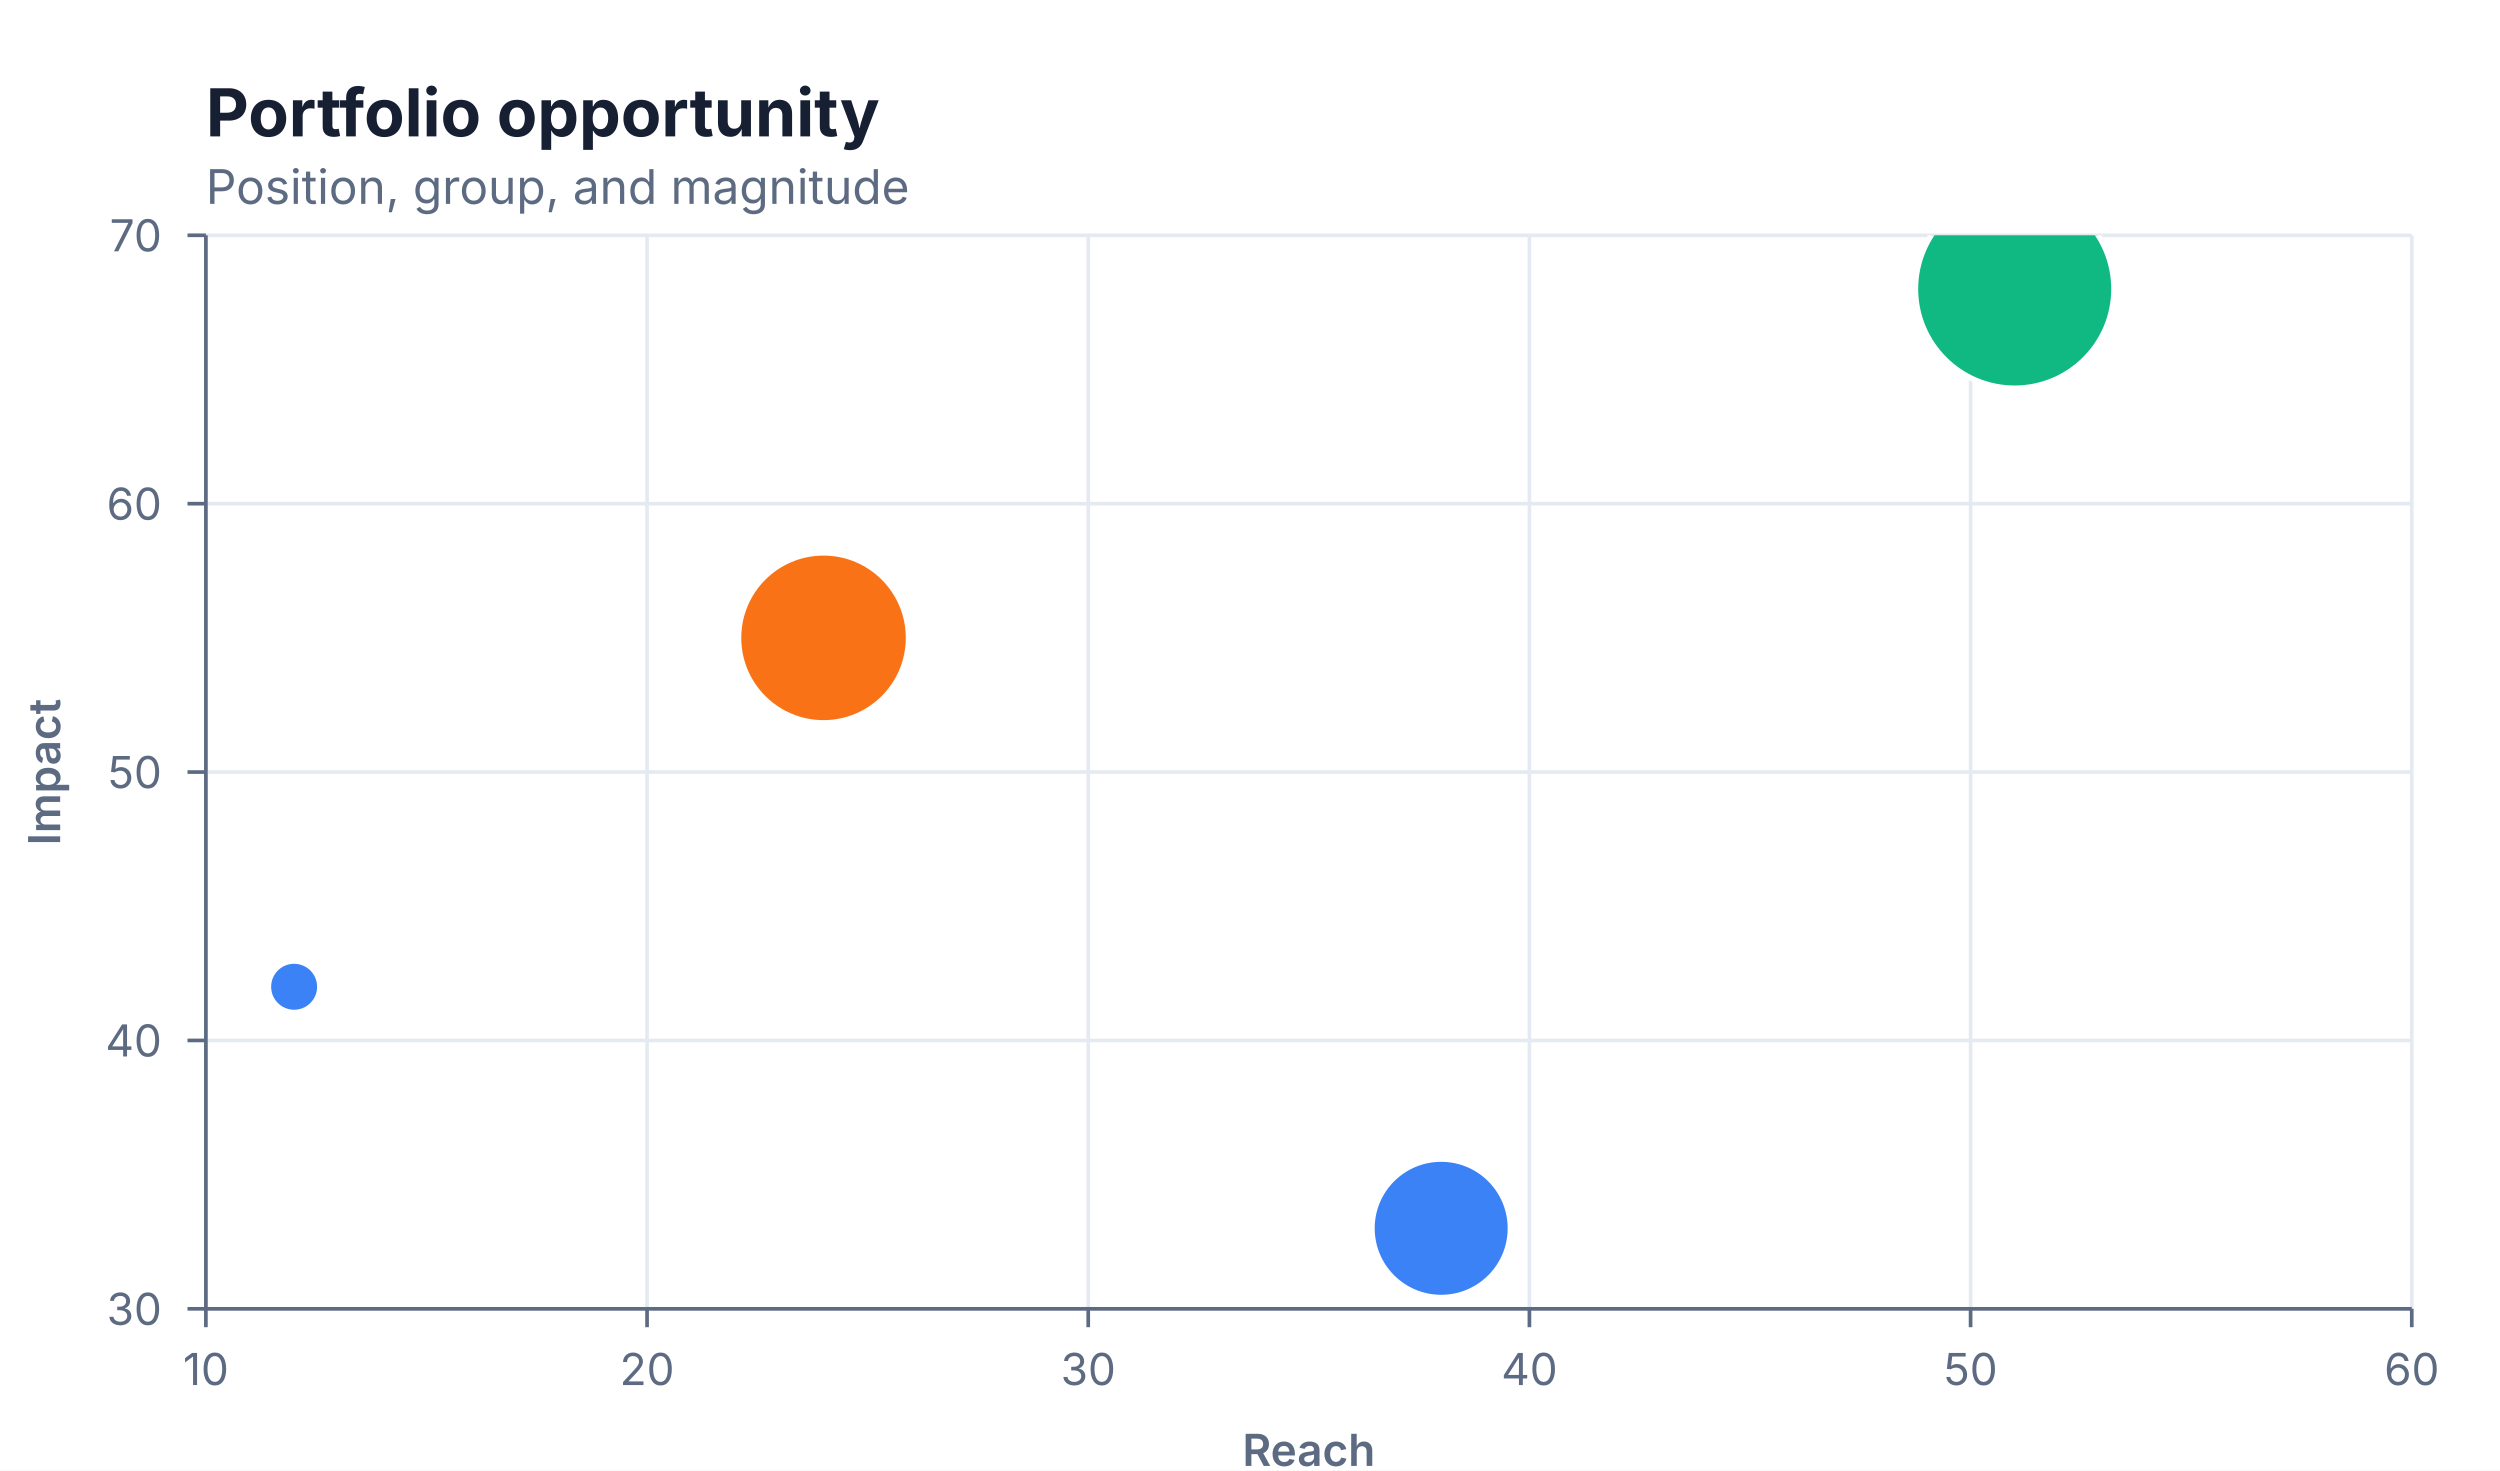
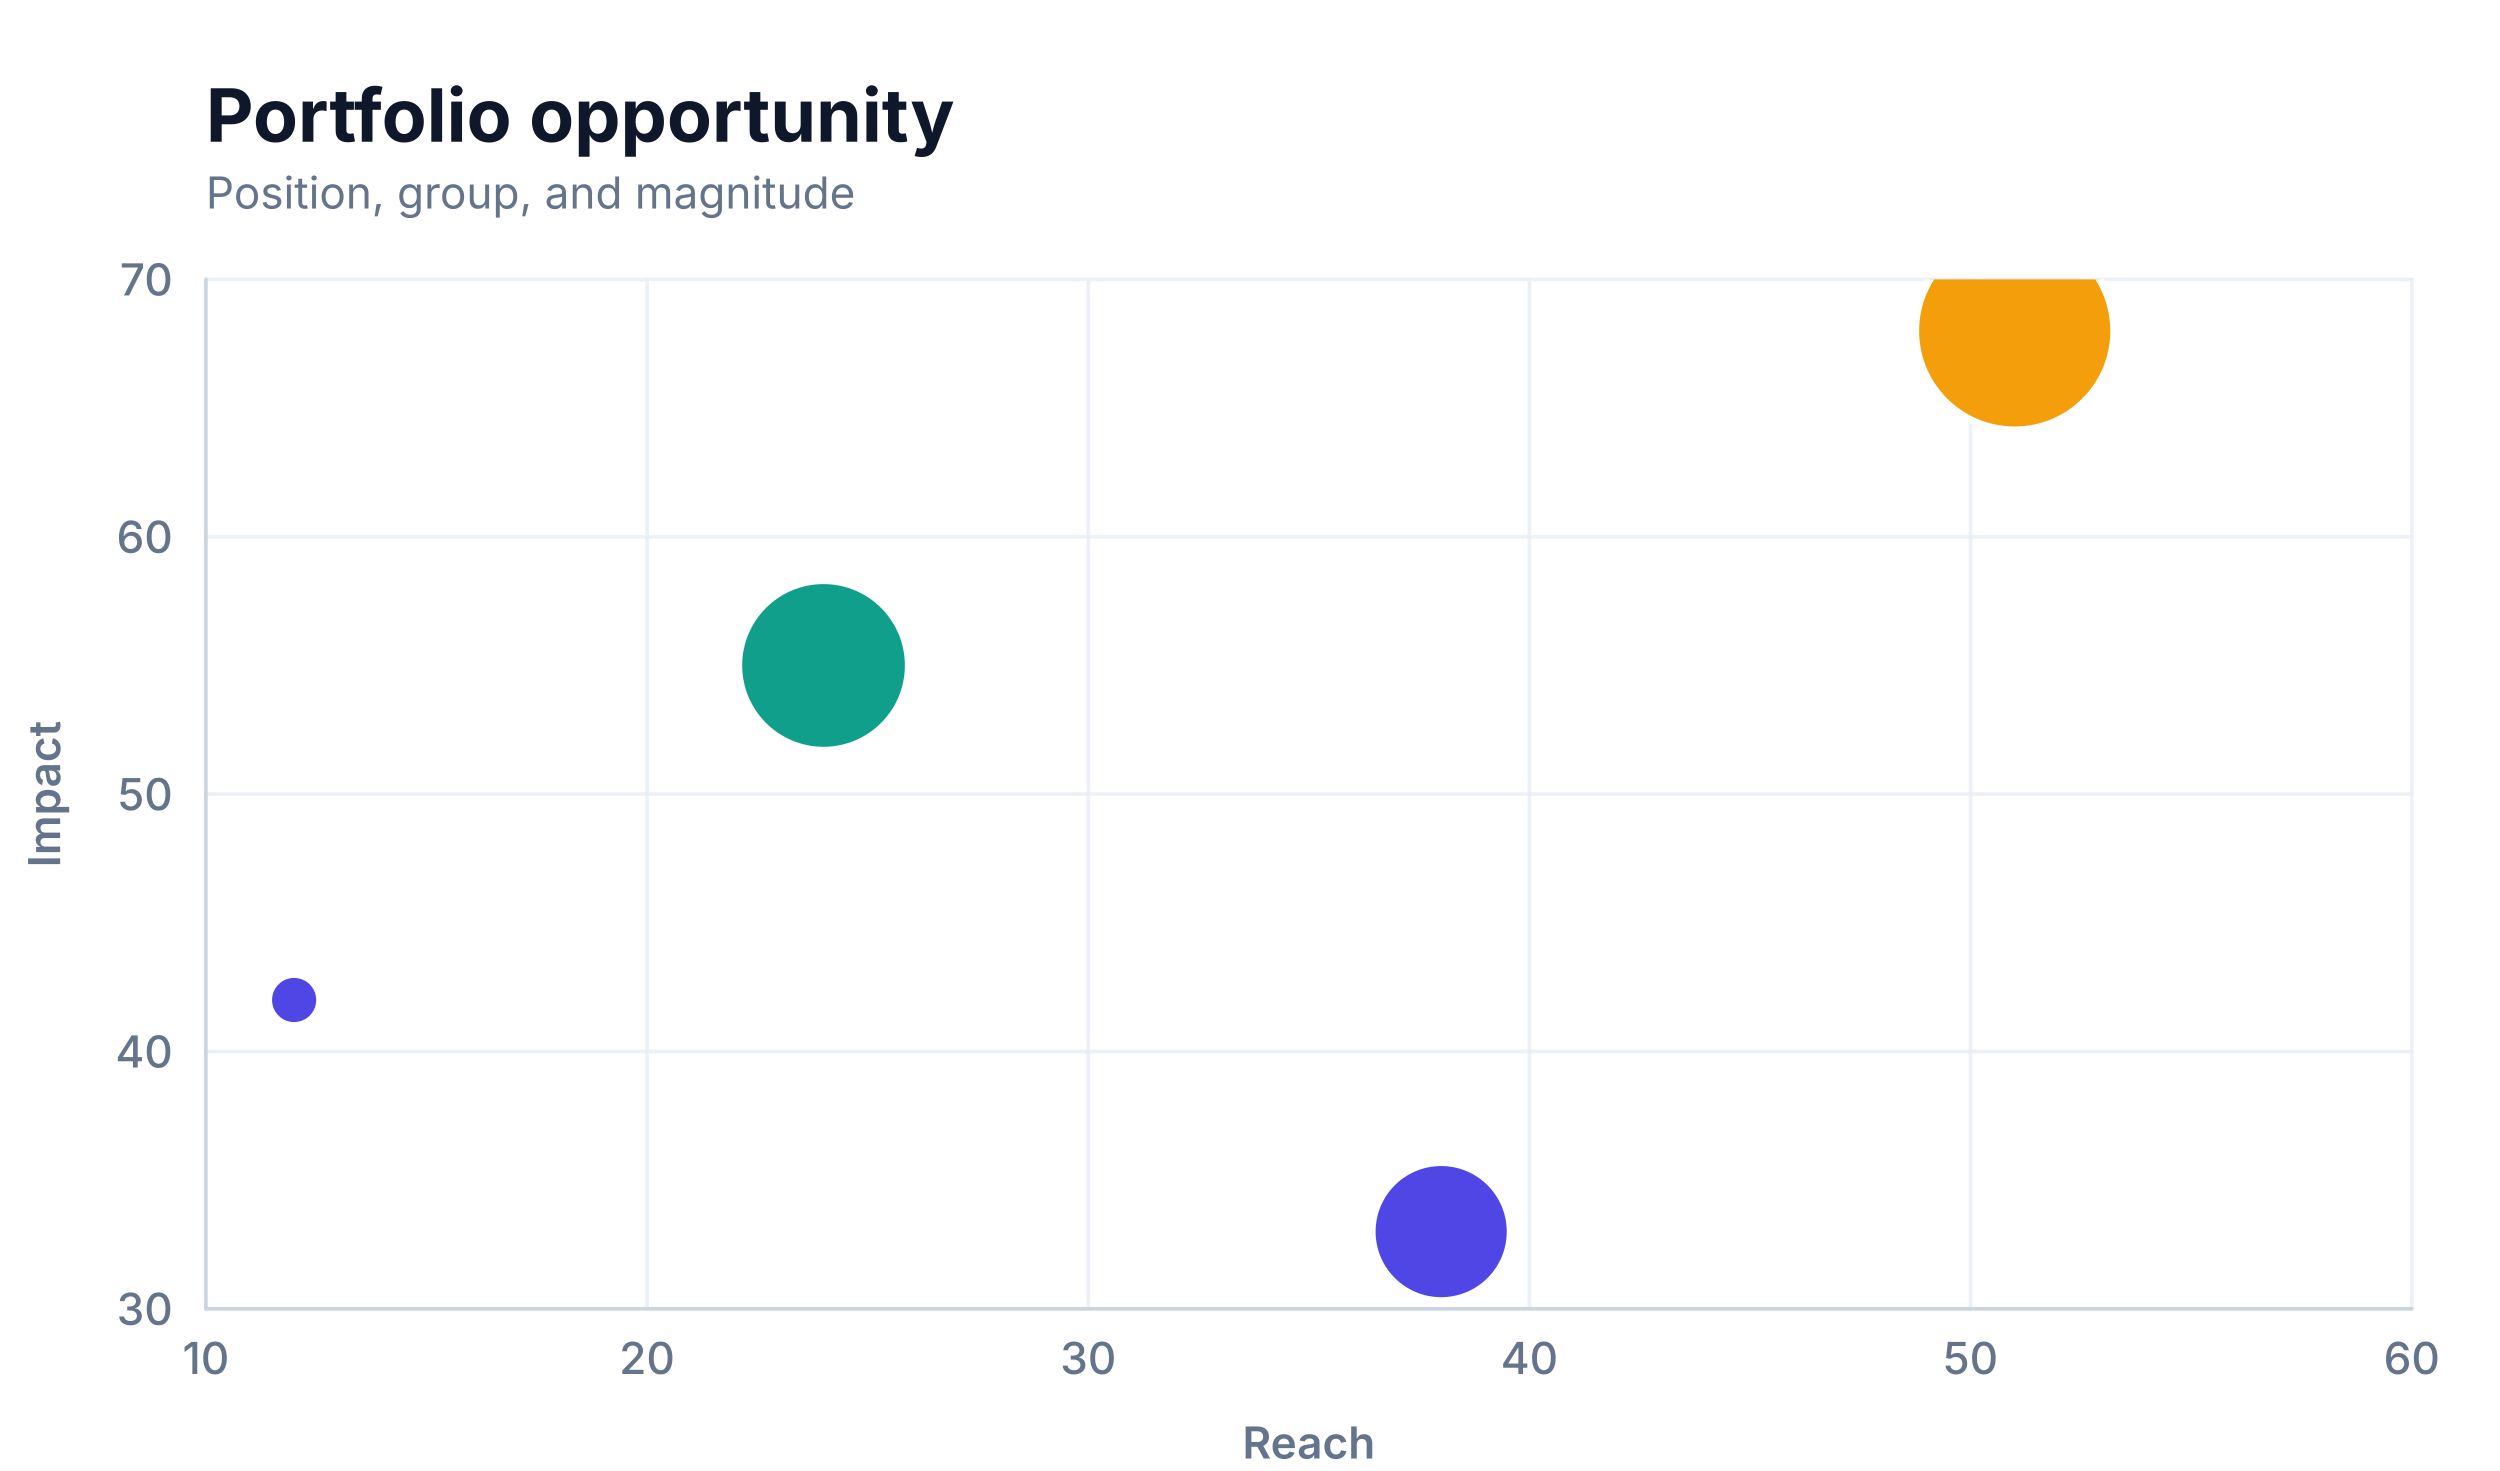
<svg xmlns="http://www.w3.org/2000/svg" width="680" height="400" viewBox="0 0 680 400" role="img" aria-labelledby="title description">
  <defs>
    <clipPath id="clip-1">
-       <rect x="56" y="64" width="600" height="292" />
+       <rect x="56" y="76" width="600" height="280" />
    </clipPath>
  </defs>
  <rect width="100%" height="100%" fill="#ffffff" />
  <g data-scene-node="scene:root">
-     <line data-scene-node="axis-x:grid:0" x1="56" y1="64" x2="56" y2="356" fill="none" stroke="#e5eaf2" stroke-width="1" />
-     <line data-scene-node="axis-x:grid:1" x1="176" y1="64" x2="176" y2="356" fill="none" stroke="#e5eaf2" stroke-width="1" />
-     <line data-scene-node="axis-x:grid:2" x1="296" y1="64" x2="296" y2="356" fill="none" stroke="#e5eaf2" stroke-width="1" />
-     <line data-scene-node="axis-x:grid:3" x1="416" y1="64" x2="416" y2="356" fill="none" stroke="#e5eaf2" stroke-width="1" />
-     <line data-scene-node="axis-x:grid:4" x1="536" y1="64" x2="536" y2="356" fill="none" stroke="#e5eaf2" stroke-width="1" />
-     <line data-scene-node="axis-x:grid:5" x1="656" y1="64" x2="656" y2="356" fill="none" stroke="#e5eaf2" stroke-width="1" />
-     <line data-scene-node="axis-y:grid:0" x1="56" y1="356" x2="656" y2="356" fill="none" stroke="#e5eaf2" stroke-width="1" />
-     <line data-scene-node="axis-y:grid:1" x1="56" y1="283" x2="656" y2="283" fill="none" stroke="#e5eaf2" stroke-width="1" />
-     <line data-scene-node="axis-y:grid:2" x1="56" y1="210" x2="656" y2="210" fill="none" stroke="#e5eaf2" stroke-width="1" />
-     <line data-scene-node="axis-y:grid:3" x1="56" y1="137" x2="656" y2="137" fill="none" stroke="#e5eaf2" stroke-width="1" />
-     <line data-scene-node="axis-y:grid:4" x1="56" y1="64" x2="656" y2="64" fill="none" stroke="#e5eaf2" stroke-width="1" />
+     <line data-scene-node="axis-x:grid:1" opacity="0.82" x1="176" y1="76" x2="176" y2="356" fill="none" stroke="#e8eef6" stroke-width="1" stroke-linecap="round" />
+     <line data-scene-node="axis-x:grid:2" opacity="0.82" x1="296" y1="76" x2="296" y2="356" fill="none" stroke="#e8eef6" stroke-width="1" stroke-linecap="round" />
+     <line data-scene-node="axis-x:grid:3" opacity="0.82" x1="416" y1="76" x2="416" y2="356" fill="none" stroke="#e8eef6" stroke-width="1" stroke-linecap="round" />
+     <line data-scene-node="axis-x:grid:4" opacity="0.82" x1="536" y1="76" x2="536" y2="356" fill="none" stroke="#e8eef6" stroke-width="1" stroke-linecap="round" />
+     <line data-scene-node="axis-x:grid:5" opacity="0.82" x1="656" y1="76" x2="656" y2="356" fill="none" stroke="#e8eef6" stroke-width="1" stroke-linecap="round" />
+     <line data-scene-node="axis-y:grid:1" opacity="0.82" x1="56" y1="286" x2="656" y2="286" fill="none" stroke="#e8eef6" stroke-width="1" stroke-linecap="round" />
+     <line data-scene-node="axis-y:grid:2" opacity="0.82" x1="56" y1="216" x2="656" y2="216" fill="none" stroke="#e8eef6" stroke-width="1" stroke-linecap="round" />
+     <line data-scene-node="axis-y:grid:3" opacity="0.82" x1="56" y1="146" x2="656" y2="146" fill="none" stroke="#e8eef6" stroke-width="1" stroke-linecap="round" />
+     <line data-scene-node="axis-y:grid:4" opacity="0.82" x1="56" y1="76" x2="656" y2="76" fill="none" stroke="#e8eef6" stroke-width="1" stroke-linecap="round" />
    <g data-scene-node="layer-0:group" clip-path="url(#clip-1)">
-       <circle data-scene-node="layer-0:bubble:0" cx="80" cy="268.4" r="7" fill="#3b82f6" stroke="#ffffff" stroke-width="1.5" />
-       <circle data-scene-node="layer-0:bubble:1" cx="224" cy="173.5" r="23.125" fill="#f97316" stroke="#ffffff" stroke-width="1.5" />
-       <circle data-scene-node="layer-0:bubble:2" cx="392" cy="334.1" r="18.832" fill="#3b82f6" stroke="#ffffff" stroke-width="1.5" />
-       <circle data-scene-node="layer-0:bubble:3" cx="548" cy="78.6" r="27" fill="#10b981" stroke="#ffffff" stroke-width="1.5" />
+       <circle data-scene-node="layer-0:bubble:0" cx="80" cy="272" r="7" fill="#4f46e5" stroke="#ffffff" stroke-width="2" />
+       <circle data-scene-node="layer-0:bubble:1" cx="224" cy="181" r="23.125" fill="#0f9f8a" stroke="#ffffff" stroke-width="2" />
+       <circle data-scene-node="layer-0:bubble:2" cx="392" cy="335" r="18.832" fill="#4f46e5" stroke="#ffffff" stroke-width="2" />
+       <circle data-scene-node="layer-0:bubble:3" cx="548" cy="90" r="27" fill="#f59e0b" stroke="#ffffff" stroke-width="2" />
    </g>
-     <line data-scene-node="axis-x:line" x1="56" y1="356" x2="656" y2="356" fill="none" stroke="#5d6b82" stroke-width="1" />
-     <line data-scene-node="axis-x:tick:0" x1="56" y1="356" x2="56" y2="361" fill="none" stroke="#5d6b82" stroke-width="1" />
-     <line data-scene-node="axis-x:tick:1" x1="176" y1="356" x2="176" y2="361" fill="none" stroke="#5d6b82" stroke-width="1" />
-     <line data-scene-node="axis-x:tick:2" x1="296" y1="356" x2="296" y2="361" fill="none" stroke="#5d6b82" stroke-width="1" />
-     <line data-scene-node="axis-x:tick:3" x1="416" y1="356" x2="416" y2="361" fill="none" stroke="#5d6b82" stroke-width="1" />
-     <line data-scene-node="axis-x:tick:4" x1="536" y1="356" x2="536" y2="361" fill="none" stroke="#5d6b82" stroke-width="1" />
-     <line data-scene-node="axis-x:tick:5" x1="656" y1="356" x2="656" y2="361" fill="none" stroke="#5d6b82" stroke-width="1" />
-     <line data-scene-node="axis-y:line" x1="56" y1="64" x2="56" y2="356" fill="none" stroke="#5d6b82" stroke-width="1" />
-     <line data-scene-node="axis-y:tick:0" x1="51" y1="356" x2="56" y2="356" fill="none" stroke="#5d6b82" stroke-width="1" />
-     <line data-scene-node="axis-y:tick:1" x1="51" y1="283" x2="56" y2="283" fill="none" stroke="#5d6b82" stroke-width="1" />
-     <line data-scene-node="axis-y:tick:2" x1="51" y1="210" x2="56" y2="210" fill="none" stroke="#5d6b82" stroke-width="1" />
-     <line data-scene-node="axis-y:tick:3" x1="51" y1="137" x2="56" y2="137" fill="none" stroke="#5d6b82" stroke-width="1" />
-     <line data-scene-node="axis-y:tick:4" x1="51" y1="64" x2="56" y2="64" fill="none" stroke="#5d6b82" stroke-width="1" />
-     <text data-scene-node="axis-x:label:0" x="56" y="368" fill="#5d6b82" font-family="Inter, ui-sans-serif, system-ui, -apple-system, BlinkMacSystemFont, &quot;Segoe UI&quot;, sans-serif" font-size="12" font-weight="400" text-anchor="middle" dominant-baseline="text-before-edge">10</text>
-     <text data-scene-node="axis-x:label:1" x="176" y="368" fill="#5d6b82" font-family="Inter, ui-sans-serif, system-ui, -apple-system, BlinkMacSystemFont, &quot;Segoe UI&quot;, sans-serif" font-size="12" font-weight="400" text-anchor="middle" dominant-baseline="text-before-edge">20</text>
-     <text data-scene-node="axis-x:label:2" x="296" y="368" fill="#5d6b82" font-family="Inter, ui-sans-serif, system-ui, -apple-system, BlinkMacSystemFont, &quot;Segoe UI&quot;, sans-serif" font-size="12" font-weight="400" text-anchor="middle" dominant-baseline="text-before-edge">30</text>
-     <text data-scene-node="axis-x:label:3" x="416" y="368" fill="#5d6b82" font-family="Inter, ui-sans-serif, system-ui, -apple-system, BlinkMacSystemFont, &quot;Segoe UI&quot;, sans-serif" font-size="12" font-weight="400" text-anchor="middle" dominant-baseline="text-before-edge">40</text>
-     <text data-scene-node="axis-x:label:4" x="536" y="368" fill="#5d6b82" font-family="Inter, ui-sans-serif, system-ui, -apple-system, BlinkMacSystemFont, &quot;Segoe UI&quot;, sans-serif" font-size="12" font-weight="400" text-anchor="middle" dominant-baseline="text-before-edge">50</text>
-     <text data-scene-node="axis-x:label:5" x="656" y="368" fill="#5d6b82" font-family="Inter, ui-sans-serif, system-ui, -apple-system, BlinkMacSystemFont, &quot;Segoe UI&quot;, sans-serif" font-size="12" font-weight="400" text-anchor="middle" dominant-baseline="text-before-edge">60</text>
-     <text data-scene-node="axis-x:title" x="356" y="390" fill="#5d6b82" font-family="Inter, ui-sans-serif, system-ui, -apple-system, BlinkMacSystemFont, &quot;Segoe UI&quot;, sans-serif" font-size="12" font-weight="600" text-anchor="middle" dominant-baseline="text-before-edge">Reach</text>
-     <text data-scene-node="axis-y:label:0" x="44" y="356" fill="#5d6b82" font-family="Inter, ui-sans-serif, system-ui, -apple-system, BlinkMacSystemFont, &quot;Segoe UI&quot;, sans-serif" font-size="12" font-weight="400" text-anchor="end" dominant-baseline="central">30</text>
-     <text data-scene-node="axis-y:label:1" x="44" y="283" fill="#5d6b82" font-family="Inter, ui-sans-serif, system-ui, -apple-system, BlinkMacSystemFont, &quot;Segoe UI&quot;, sans-serif" font-size="12" font-weight="400" text-anchor="end" dominant-baseline="central">40</text>
-     <text data-scene-node="axis-y:label:2" x="44" y="210" fill="#5d6b82" font-family="Inter, ui-sans-serif, system-ui, -apple-system, BlinkMacSystemFont, &quot;Segoe UI&quot;, sans-serif" font-size="12" font-weight="400" text-anchor="end" dominant-baseline="central">50</text>
-     <text data-scene-node="axis-y:label:3" x="44" y="137" fill="#5d6b82" font-family="Inter, ui-sans-serif, system-ui, -apple-system, BlinkMacSystemFont, &quot;Segoe UI&quot;, sans-serif" font-size="12" font-weight="400" text-anchor="end" dominant-baseline="central">60</text>
-     <text data-scene-node="axis-y:label:4" x="44" y="64" fill="#5d6b82" font-family="Inter, ui-sans-serif, system-ui, -apple-system, BlinkMacSystemFont, &quot;Segoe UI&quot;, sans-serif" font-size="12" font-weight="400" text-anchor="end" dominant-baseline="central">70</text>
-     <text data-scene-node="axis-y:title" x="12" y="210" fill="#5d6b82" font-family="Inter, ui-sans-serif, system-ui, -apple-system, BlinkMacSystemFont, &quot;Segoe UI&quot;, sans-serif" font-size="12" font-weight="600" text-anchor="middle" dominant-baseline="central" transform="rotate(-90 12 210)">Impact</text>
-     <text data-scene-node="chart:title" x="56" y="24" fill="#172033" font-family="Inter, ui-sans-serif, system-ui, -apple-system, BlinkMacSystemFont, &quot;Segoe UI&quot;, sans-serif" font-size="18" font-weight="700" text-anchor="start" dominant-baseline="text-before-edge">Portfolio opportunity</text>
-     <text data-scene-node="chart:subtitle" x="56" y="46" fill="#5d6b82" font-family="Inter, ui-sans-serif, system-ui, -apple-system, BlinkMacSystemFont, &quot;Segoe UI&quot;, sans-serif" font-size="13" font-weight="400" text-anchor="start" dominant-baseline="text-before-edge">Position, group, and magnitude</text>
+     <line data-scene-node="axis-x:line" x1="56" y1="356" x2="656" y2="356" fill="none" stroke="#cbd5e1" stroke-width="1" stroke-linecap="round" />
+     <line data-scene-node="axis-y:line" x1="56" y1="76" x2="56" y2="356" fill="none" stroke="#cbd5e1" stroke-width="1" stroke-linecap="round" />
+     <text data-scene-node="axis-x:label:0" x="56" y="365" fill="#64748b" font-family="Inter, ui-sans-serif, system-ui, -apple-system, BlinkMacSystemFont, &quot;Segoe UI&quot;, sans-serif" font-size="12" font-weight="500" text-anchor="middle" dominant-baseline="text-before-edge">10</text>
+     <text data-scene-node="axis-x:label:1" x="176" y="365" fill="#64748b" font-family="Inter, ui-sans-serif, system-ui, -apple-system, BlinkMacSystemFont, &quot;Segoe UI&quot;, sans-serif" font-size="12" font-weight="500" text-anchor="middle" dominant-baseline="text-before-edge">20</text>
+     <text data-scene-node="axis-x:label:2" x="296" y="365" fill="#64748b" font-family="Inter, ui-sans-serif, system-ui, -apple-system, BlinkMacSystemFont, &quot;Segoe UI&quot;, sans-serif" font-size="12" font-weight="500" text-anchor="middle" dominant-baseline="text-before-edge">30</text>
+     <text data-scene-node="axis-x:label:3" x="416" y="365" fill="#64748b" font-family="Inter, ui-sans-serif, system-ui, -apple-system, BlinkMacSystemFont, &quot;Segoe UI&quot;, sans-serif" font-size="12" font-weight="500" text-anchor="middle" dominant-baseline="text-before-edge">40</text>
+     <text data-scene-node="axis-x:label:4" x="536" y="365" fill="#64748b" font-family="Inter, ui-sans-serif, system-ui, -apple-system, BlinkMacSystemFont, &quot;Segoe UI&quot;, sans-serif" font-size="12" font-weight="500" text-anchor="middle" dominant-baseline="text-before-edge">50</text>
+     <text data-scene-node="axis-x:label:5" x="656" y="365" fill="#64748b" font-family="Inter, ui-sans-serif, system-ui, -apple-system, BlinkMacSystemFont, &quot;Segoe UI&quot;, sans-serif" font-size="12" font-weight="500" text-anchor="middle" dominant-baseline="text-before-edge">60</text>
+     <text data-scene-node="axis-x:title" x="356" y="388" fill="#64748b" font-family="Inter, ui-sans-serif, system-ui, -apple-system, BlinkMacSystemFont, &quot;Segoe UI&quot;, sans-serif" font-size="12" font-weight="600" text-anchor="middle" dominant-baseline="text-before-edge">Reach</text>
+     <text data-scene-node="axis-y:label:0" x="47" y="356" fill="#64748b" font-family="Inter, ui-sans-serif, system-ui, -apple-system, BlinkMacSystemFont, &quot;Segoe UI&quot;, sans-serif" font-size="12" font-weight="500" text-anchor="end" dominant-baseline="central">30</text>
+     <text data-scene-node="axis-y:label:1" x="47" y="286" fill="#64748b" font-family="Inter, ui-sans-serif, system-ui, -apple-system, BlinkMacSystemFont, &quot;Segoe UI&quot;, sans-serif" font-size="12" font-weight="500" text-anchor="end" dominant-baseline="central">40</text>
+     <text data-scene-node="axis-y:label:2" x="47" y="216" fill="#64748b" font-family="Inter, ui-sans-serif, system-ui, -apple-system, BlinkMacSystemFont, &quot;Segoe UI&quot;, sans-serif" font-size="12" font-weight="500" text-anchor="end" dominant-baseline="central">50</text>
+     <text data-scene-node="axis-y:label:3" x="47" y="146" fill="#64748b" font-family="Inter, ui-sans-serif, system-ui, -apple-system, BlinkMacSystemFont, &quot;Segoe UI&quot;, sans-serif" font-size="12" font-weight="500" text-anchor="end" dominant-baseline="central">60</text>
+     <text data-scene-node="axis-y:label:4" x="47" y="76" fill="#64748b" font-family="Inter, ui-sans-serif, system-ui, -apple-system, BlinkMacSystemFont, &quot;Segoe UI&quot;, sans-serif" font-size="12" font-weight="500" text-anchor="end" dominant-baseline="central">70</text>
+     <text data-scene-node="axis-y:title" x="12" y="216" fill="#64748b" font-family="Inter, ui-sans-serif, system-ui, -apple-system, BlinkMacSystemFont, &quot;Segoe UI&quot;, sans-serif" font-size="12" font-weight="600" text-anchor="middle" dominant-baseline="central" transform="rotate(-90 12 216)">Impact</text>
+     <text data-scene-node="chart:title" x="56" y="24" fill="#0f172a" font-family="Inter, ui-sans-serif, system-ui, -apple-system, BlinkMacSystemFont, &quot;Segoe UI&quot;, sans-serif" font-size="20" font-weight="700" text-anchor="start" dominant-baseline="text-before-edge">Portfolio opportunity</text>
+     <text data-scene-node="chart:subtitle" x="56" y="48" fill="#64748b" font-family="Inter, ui-sans-serif, system-ui, -apple-system, BlinkMacSystemFont, &quot;Segoe UI&quot;, sans-serif" font-size="12" font-weight="400" text-anchor="start" dominant-baseline="text-before-edge">Position, group, and magnitude</text>
  </g>
</svg>
